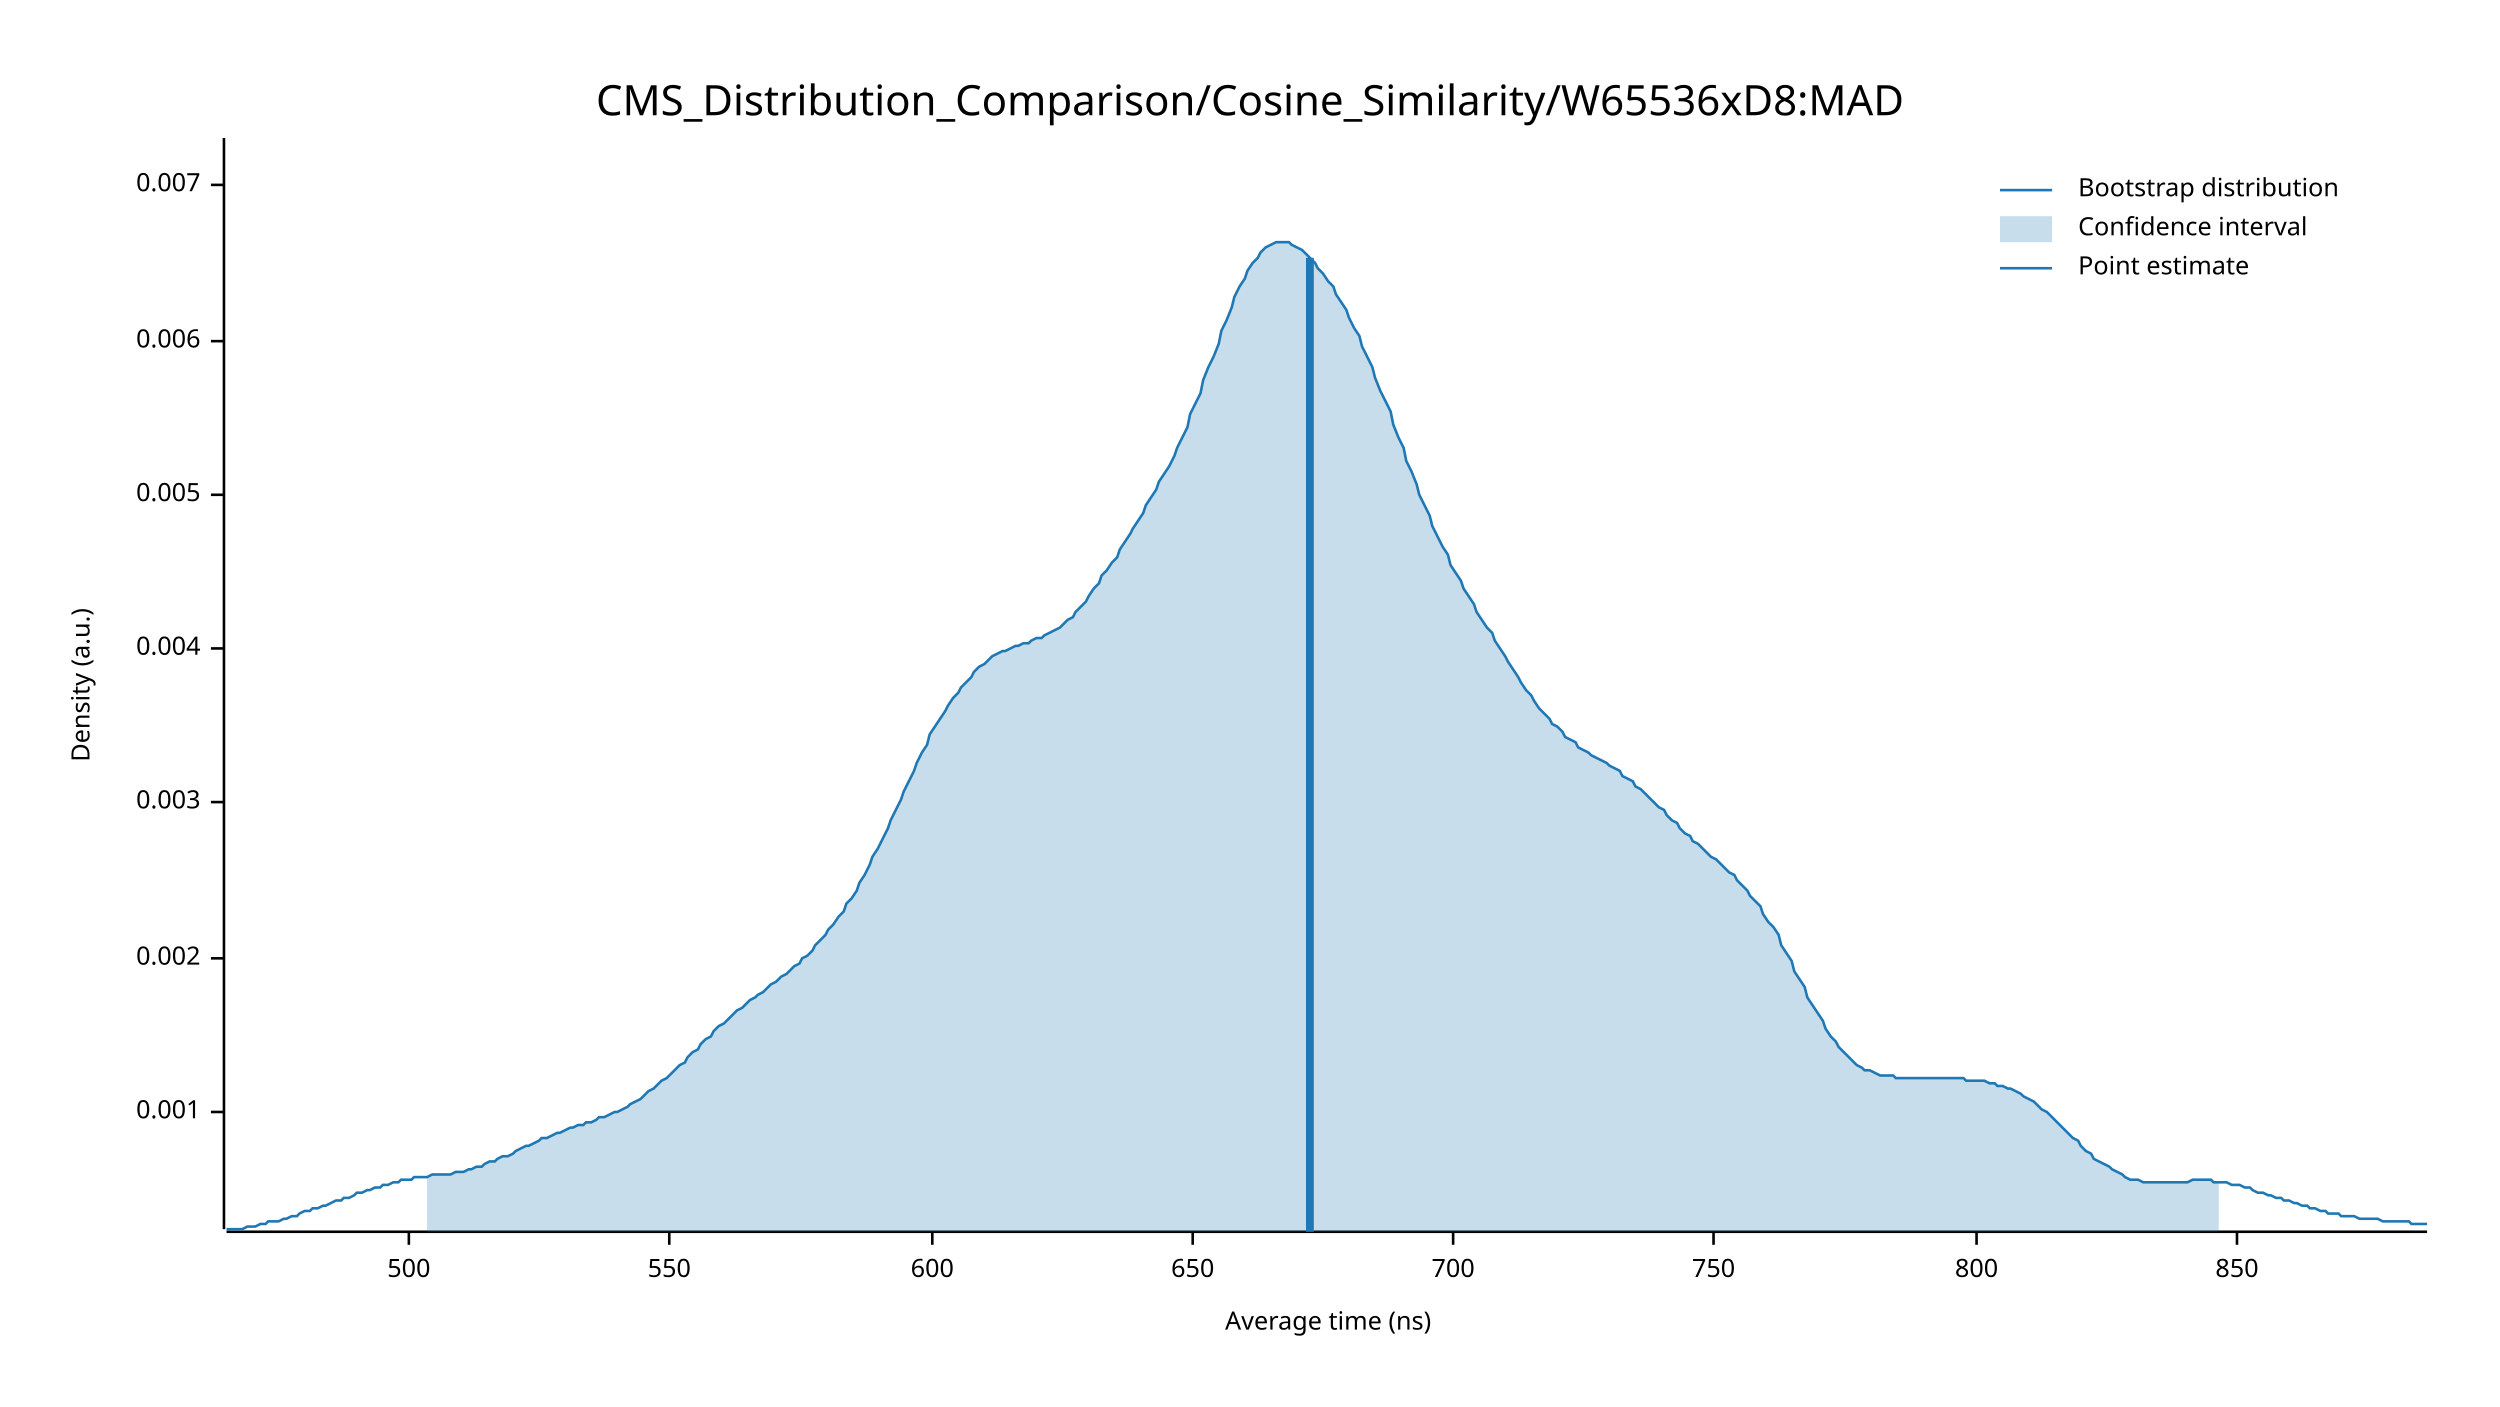
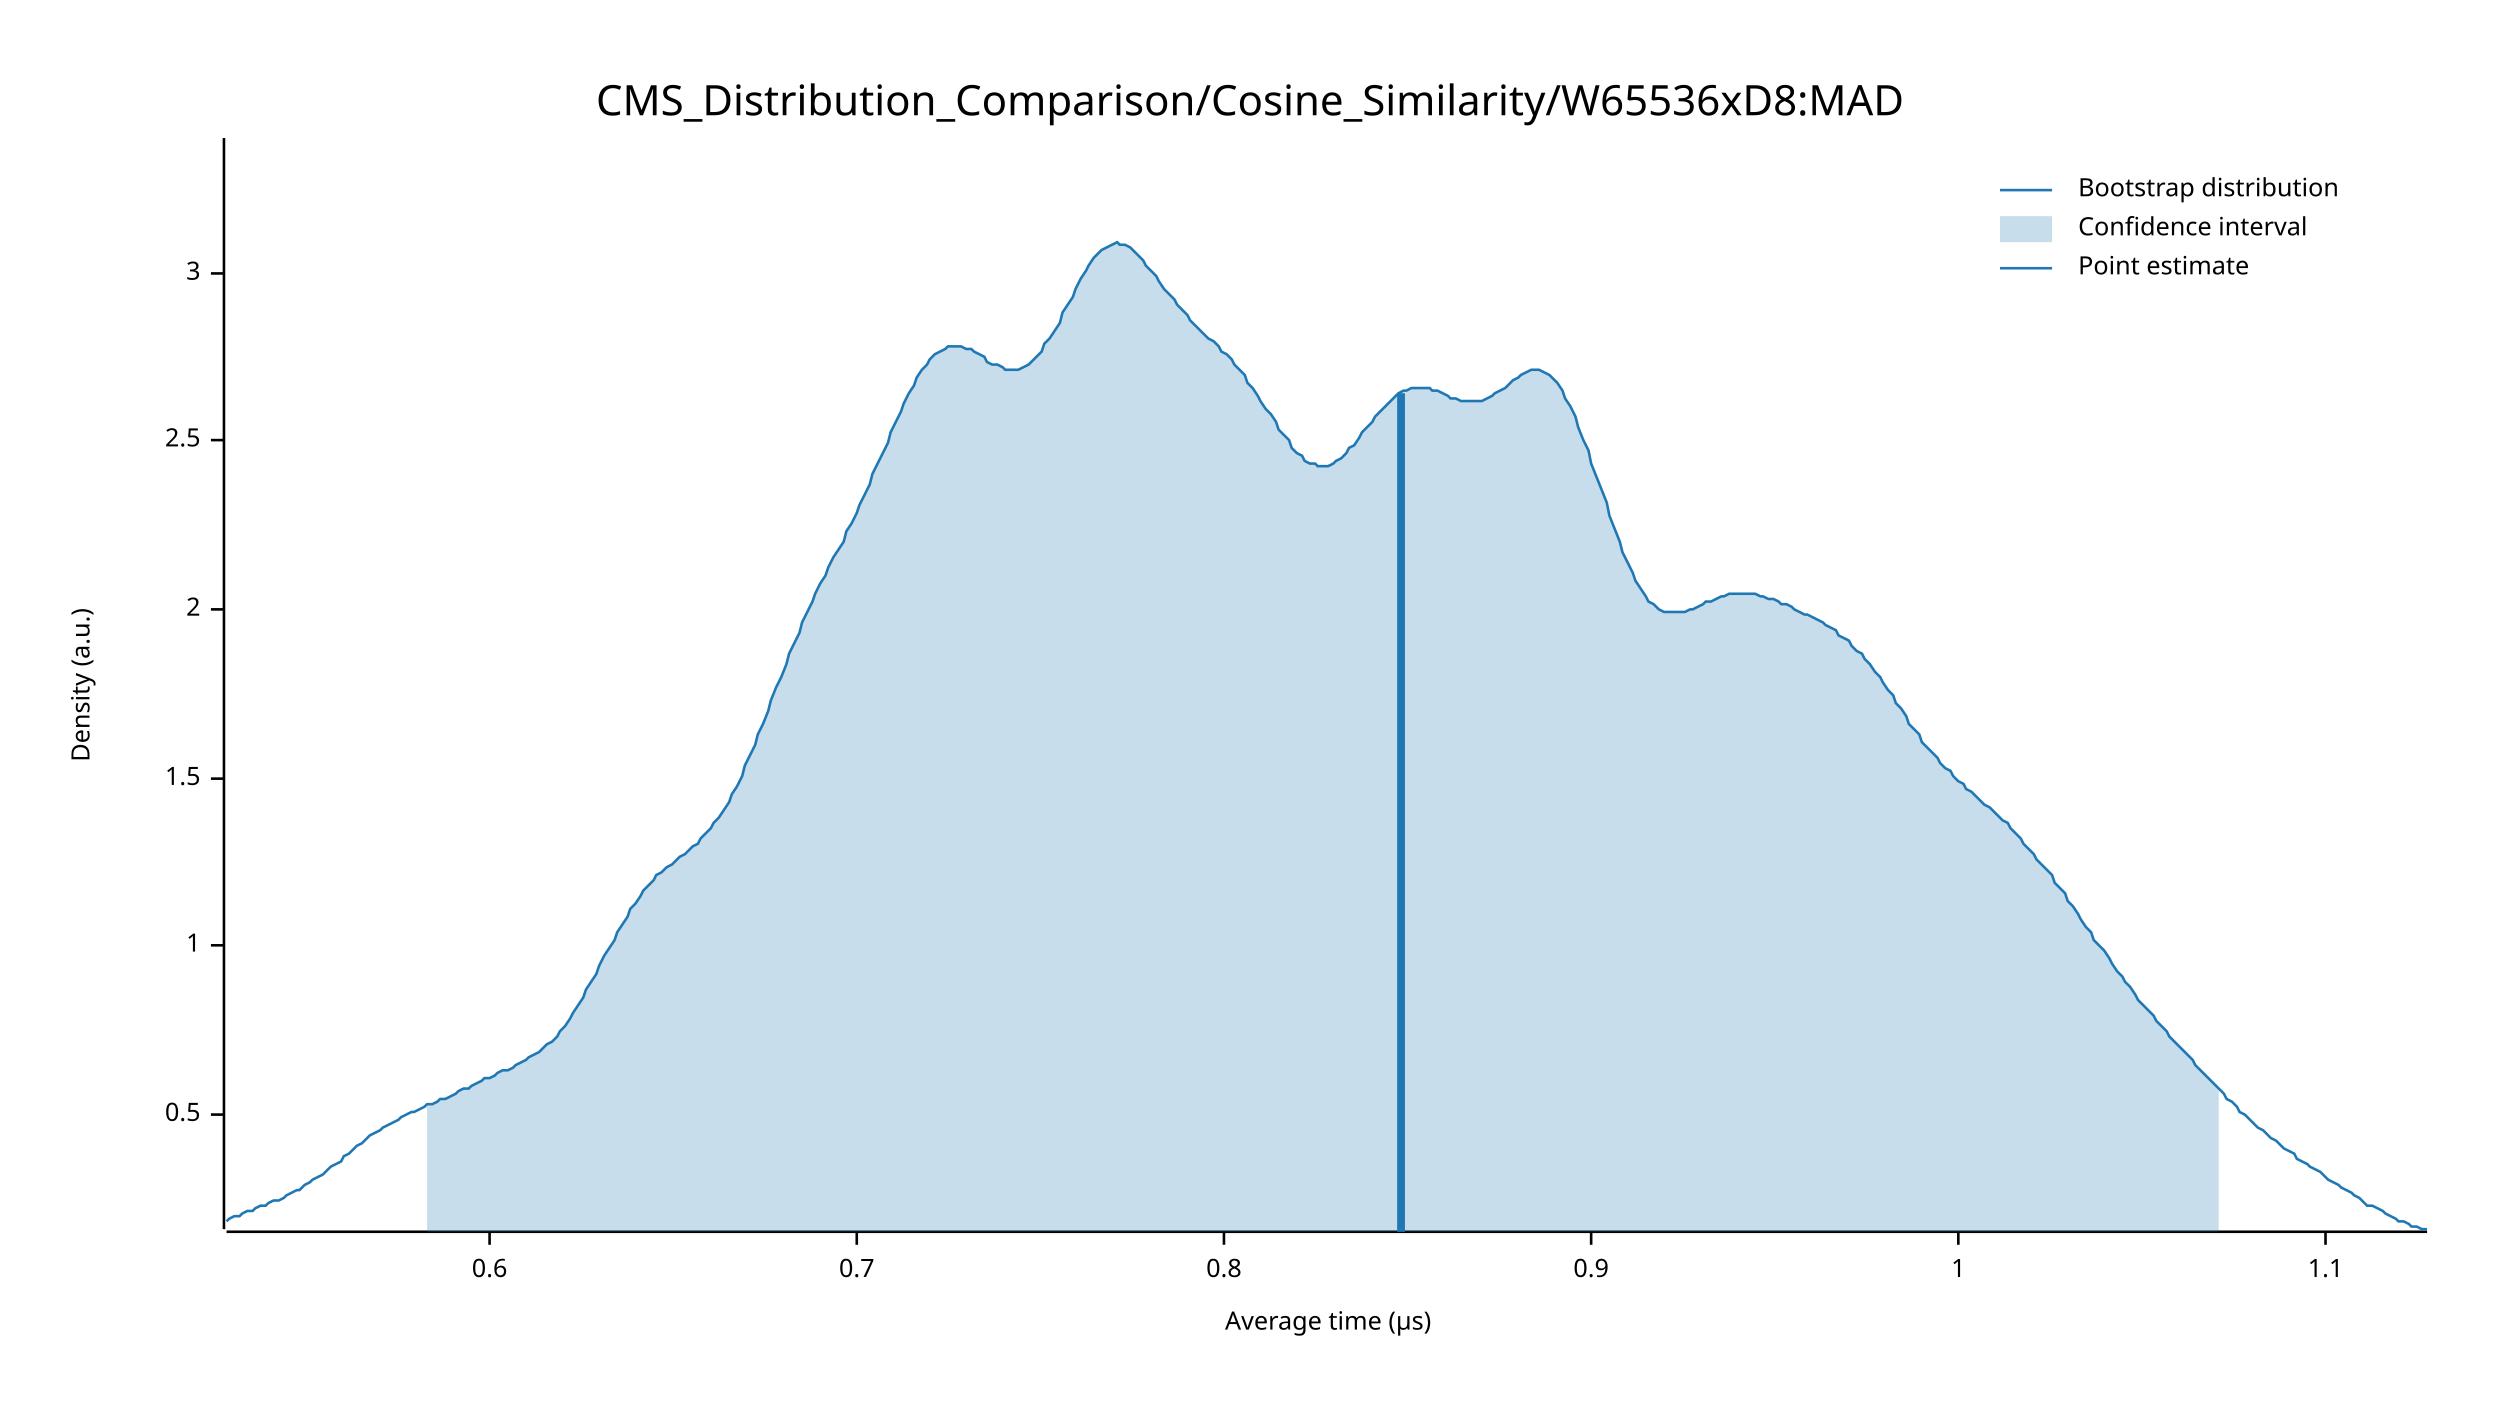
<svg xmlns="http://www.w3.org/2000/svg" width="960" height="540" viewBox="0 0 960 540">
  <text x="480" y="32" dy="0.76em" text-anchor="middle" font-family="sans-serif" font-size="16.129" opacity="1" fill="#000000">
CMS_Distribution_Comparison/Cosine_Similarity/W65536xD8:MAD
</text>
  <text x="27" y="263" dy="0.76em" text-anchor="middle" font-family="sans-serif" font-size="9.677" opacity="1" fill="#000000" transform="rotate(270, 27, 263)">
Density (a.u.)
</text>
  <text x="510" y="513" dy="-0.5ex" text-anchor="middle" font-family="sans-serif" font-size="9.677" opacity="1" fill="#000000">
- Average time (ns)
+ Average time (µs)
</text>
  <polyline fill="none" opacity="1" stroke="#000000" stroke-width="1" points="86,53 86,472 " />
-   <text x="77" y="427" dy="0.5ex" text-anchor="end" font-family="sans-serif" font-size="9.677" opacity="1" fill="#000000">
- 0.001
+   <text x="77" y="428" dy="0.5ex" text-anchor="end" font-family="sans-serif" font-size="9.677" opacity="1" fill="#000000">
+ 0.5
</text>
-   <polyline fill="none" opacity="1" stroke="#000000" stroke-width="1" points="81,427 86,427 " />
-   <text x="77" y="368" dy="0.5ex" text-anchor="end" font-family="sans-serif" font-size="9.677" opacity="1" fill="#000000">
- 0.002
+   <polyline fill="none" opacity="1" stroke="#000000" stroke-width="1" points="81,428 86,428 " />
+   <text x="77" y="363" dy="0.5ex" text-anchor="end" font-family="sans-serif" font-size="9.677" opacity="1" fill="#000000">
+ 1
</text>
-   <polyline fill="none" opacity="1" stroke="#000000" stroke-width="1" points="81,368 86,368 " />
-   <text x="77" y="308" dy="0.5ex" text-anchor="end" font-family="sans-serif" font-size="9.677" opacity="1" fill="#000000">
- 0.003
+   <polyline fill="none" opacity="1" stroke="#000000" stroke-width="1" points="81,363 86,363 " />
+   <text x="77" y="299" dy="0.5ex" text-anchor="end" font-family="sans-serif" font-size="9.677" opacity="1" fill="#000000">
+ 1.5
</text>
-   <polyline fill="none" opacity="1" stroke="#000000" stroke-width="1" points="81,308 86,308 " />
-   <text x="77" y="249" dy="0.5ex" text-anchor="end" font-family="sans-serif" font-size="9.677" opacity="1" fill="#000000">
- 0.004
+   <polyline fill="none" opacity="1" stroke="#000000" stroke-width="1" points="81,299 86,299 " />
+   <text x="77" y="234" dy="0.5ex" text-anchor="end" font-family="sans-serif" font-size="9.677" opacity="1" fill="#000000">
+ 2
</text>
-   <polyline fill="none" opacity="1" stroke="#000000" stroke-width="1" points="81,249 86,249 " />
-   <text x="77" y="190" dy="0.5ex" text-anchor="end" font-family="sans-serif" font-size="9.677" opacity="1" fill="#000000">
- 0.005
+   <polyline fill="none" opacity="1" stroke="#000000" stroke-width="1" points="81,234 86,234 " />
+   <text x="77" y="169" dy="0.5ex" text-anchor="end" font-family="sans-serif" font-size="9.677" opacity="1" fill="#000000">
+ 2.5
</text>
-   <polyline fill="none" opacity="1" stroke="#000000" stroke-width="1" points="81,190 86,190 " />
-   <text x="77" y="131" dy="0.5ex" text-anchor="end" font-family="sans-serif" font-size="9.677" opacity="1" fill="#000000">
- 0.006
+   <polyline fill="none" opacity="1" stroke="#000000" stroke-width="1" points="81,169 86,169 " />
+   <text x="77" y="105" dy="0.5ex" text-anchor="end" font-family="sans-serif" font-size="9.677" opacity="1" fill="#000000">
+ 3
</text>
-   <polyline fill="none" opacity="1" stroke="#000000" stroke-width="1" points="81,131 86,131 " />
-   <text x="77" y="71" dy="0.5ex" text-anchor="end" font-family="sans-serif" font-size="9.677" opacity="1" fill="#000000">
- 0.007
+   <polyline fill="none" opacity="1" stroke="#000000" stroke-width="1" points="81,105 86,105 " />
+   <polyline fill="none" opacity="1" stroke="#000000" stroke-width="1" points="87,473 932,473 " />
+   <text x="188" y="483" dy="0.76em" text-anchor="middle" font-family="sans-serif" font-size="9.677" opacity="1" fill="#000000">
+ 0.6
</text>
-   <polyline fill="none" opacity="1" stroke="#000000" stroke-width="1" points="81,71 86,71 " />
-   <polyline fill="none" opacity="1" stroke="#000000" stroke-width="1" points="87,473 932,473 " />
-   <text x="157" y="483" dy="0.76em" text-anchor="middle" font-family="sans-serif" font-size="9.677" opacity="1" fill="#000000">
- 500
+   <polyline fill="none" opacity="1" stroke="#000000" stroke-width="1" points="188,473 188,478 " />
+   <text x="329" y="483" dy="0.76em" text-anchor="middle" font-family="sans-serif" font-size="9.677" opacity="1" fill="#000000">
+ 0.7
</text>
-   <polyline fill="none" opacity="1" stroke="#000000" stroke-width="1" points="157,473 157,478 " />
-   <text x="257" y="483" dy="0.76em" text-anchor="middle" font-family="sans-serif" font-size="9.677" opacity="1" fill="#000000">
- 550
+   <polyline fill="none" opacity="1" stroke="#000000" stroke-width="1" points="329,473 329,478 " />
+   <text x="470" y="483" dy="0.76em" text-anchor="middle" font-family="sans-serif" font-size="9.677" opacity="1" fill="#000000">
+ 0.8
</text>
-   <polyline fill="none" opacity="1" stroke="#000000" stroke-width="1" points="257,473 257,478 " />
-   <text x="358" y="483" dy="0.76em" text-anchor="middle" font-family="sans-serif" font-size="9.677" opacity="1" fill="#000000">
- 600
+   <polyline fill="none" opacity="1" stroke="#000000" stroke-width="1" points="470,473 470,478 " />
+   <text x="611" y="483" dy="0.76em" text-anchor="middle" font-family="sans-serif" font-size="9.677" opacity="1" fill="#000000">
+ 0.9
</text>
-   <polyline fill="none" opacity="1" stroke="#000000" stroke-width="1" points="358,473 358,478 " />
-   <text x="458" y="483" dy="0.76em" text-anchor="middle" font-family="sans-serif" font-size="9.677" opacity="1" fill="#000000">
- 650
+   <polyline fill="none" opacity="1" stroke="#000000" stroke-width="1" points="611,473 611,478 " />
+   <text x="752" y="483" dy="0.76em" text-anchor="middle" font-family="sans-serif" font-size="9.677" opacity="1" fill="#000000">
+ 1
</text>
-   <polyline fill="none" opacity="1" stroke="#000000" stroke-width="1" points="458,473 458,478 " />
-   <text x="558" y="483" dy="0.76em" text-anchor="middle" font-family="sans-serif" font-size="9.677" opacity="1" fill="#000000">
- 700
+   <polyline fill="none" opacity="1" stroke="#000000" stroke-width="1" points="752,473 752,478 " />
+   <text x="893" y="483" dy="0.76em" text-anchor="middle" font-family="sans-serif" font-size="9.677" opacity="1" fill="#000000">
+ 1.1
</text>
-   <polyline fill="none" opacity="1" stroke="#000000" stroke-width="1" points="558,473 558,478 " />
-   <text x="658" y="483" dy="0.76em" text-anchor="middle" font-family="sans-serif" font-size="9.677" opacity="1" fill="#000000">
- 750
- </text>
-   <polyline fill="none" opacity="1" stroke="#000000" stroke-width="1" points="658,473 658,478 " />
-   <text x="759" y="483" dy="0.76em" text-anchor="middle" font-family="sans-serif" font-size="9.677" opacity="1" fill="#000000">
- 800
- </text>
-   <polyline fill="none" opacity="1" stroke="#000000" stroke-width="1" points="759,473 759,478 " />
-   <text x="859" y="483" dy="0.76em" text-anchor="middle" font-family="sans-serif" font-size="9.677" opacity="1" fill="#000000">
- 850
- </text>
-   <polyline fill="none" opacity="1" stroke="#000000" stroke-width="1" points="859,473 859,478 " />
-   <polyline fill="none" opacity="1" stroke="#1F78B4" stroke-width="1" points="87,472 88,472 90,472 92,472 93,472 95,471 97,471 98,471 100,470 102,470 103,469 105,469 107,469 109,468 110,468 112,467 114,467 115,466 117,465 119,465 120,464 122,464 124,463 125,463 127,462 129,461 131,461 132,460 134,460 136,459 137,458 139,458 141,457 142,457 144,456 146,456 147,455 149,455 151,454 153,454 154,453 156,453 158,453 159,452 161,452 163,452 164,452 166,451 168,451 169,451 171,451 173,451 175,450 176,450 178,450 180,449 181,449 183,448 185,448 186,447 188,446 190,446 191,445 193,444 195,444 197,443 198,442 200,441 202,440 203,440 205,439 207,438 208,437 210,437 212,436 214,435 215,435 217,434 219,433 220,433 222,432 224,432 225,431 227,431 229,430 230,429 232,429 234,428 236,427 237,427 239,426 241,425 242,424 244,423 246,422 247,421 249,419 251,418 252,417 254,415 256,414 258,412 259,411 261,409 263,408 264,406 266,404 268,403 269,401 271,399 273,398 274,396 276,394 278,393 280,391 281,390 283,388 285,387 286,386 288,384 290,383 291,382 293,381 295,379 296,378 298,377 300,375 302,374 303,373 305,371 307,370 308,368 310,367 312,365 313,363 315,361 317,359 318,357 320,355 322,352 324,350 325,347 327,345 329,342 330,339 332,336 334,332 335,329 337,326 339,322 341,318 342,315 344,311 346,307 347,304 349,300 351,296 352,293 354,289 356,286 357,282 359,279 361,276 363,273 364,271 366,268 368,266 369,264 371,262 373,260 374,258 376,256 378,255 379,254 381,252 383,251 385,250 386,250 388,249 390,248 391,248 393,247 395,247 396,246 398,245 400,245 401,244 403,243 405,242 407,241 408,240 410,238 412,237 413,235 415,233 417,231 418,229 420,226 422,224 423,221 425,219 427,216 429,214 430,211 432,208 434,205 435,203 437,200 439,197 440,194 442,191 444,188 445,185 447,182 449,179 451,175 452,172 454,168 456,164 457,159 459,155 461,151 462,146 464,141 466,137 468,132 469,127 471,123 473,118 474,114 476,110 478,107 479,104 481,101 483,99 484,97 486,95 488,94 490,93 491,93 493,93 495,93 496,94 498,95 500,96 501,97 503,99 505,101 506,103 508,105 510,108 512,110 513,113 515,116 517,119 518,122 520,126 522,129 523,133 525,137 527,141 528,145 530,150 532,154 534,158 535,163 537,168 539,172 540,177 542,181 544,186 545,190 547,194 549,198 550,202 552,206 554,210 556,213 557,217 559,220 561,223 562,226 564,229 566,232 567,235 569,238 571,241 573,243 574,246 576,249 578,252 579,254 581,257 583,260 584,262 586,265 588,267 589,269 591,272 593,274 595,276 596,278 598,279 600,281 601,283 603,284 605,285 606,287 608,288 610,289 611,290 613,291 615,292 617,293 618,294 620,295 622,296 623,298 625,299 627,300 628,302 630,303 632,305 633,306 635,308 637,310 639,311 640,313 642,315 644,316 645,318 647,320 649,321 650,323 652,324 654,326 655,327 657,329 659,330 661,332 662,333 664,335 666,336 667,338 669,340 671,342 672,344 674,346 676,348 677,351 679,354 681,356 683,359 684,363 686,366 688,369 689,373 691,376 693,379 694,383 696,386 698,389 700,392 701,395 703,398 705,400 706,402 708,404 710,406 711,407 713,409 715,410 716,411 718,411 720,412 722,413 723,413 725,413 727,413 728,414 730,414 732,414 733,414 735,414 737,414 738,414 740,414 742,414 744,414 745,414 747,414 749,414 750,414 752,414 754,414 755,415 757,415 759,415 760,415 762,415 764,416 766,416 767,417 769,417 771,418 772,418 774,419 776,420 777,421 779,422 781,423 782,424 784,426 786,427 788,429 789,430 791,432 793,434 794,435 796,437 798,438 799,440 801,442 803,443 804,445 806,446 808,447 810,448 811,449 813,450 815,451 816,452 818,453 820,453 821,453 823,454 825,454 827,454 828,454 830,454 832,454 833,454 835,454 837,454 838,454 840,454 842,453 843,453 845,453 847,453 849,453 850,454 852,454 854,454 855,454 857,455 859,455 860,455 862,456 864,456 865,457 867,458 869,458 871,459 872,459 874,460 876,460 877,461 879,461 881,462 882,462 884,463 886,463 887,464 889,464 891,465 893,465 894,466 896,466 898,466 899,467 901,467 903,467 904,467 906,468 908,468 909,468 911,468 913,468 915,469 916,469 918,469 920,469 921,469 923,469 925,469 926,470 928,470 930,470 932,470 " />
-   <polygon opacity="0.25" fill="#1F78B4" points="164,452 166,451 168,451 169,451 171,451 173,451 175,450 176,450 178,450 180,449 181,449 183,448 185,448 186,447 188,446 190,446 191,445 193,444 195,444 197,443 198,442 200,441 202,440 203,440 205,439 207,438 208,437 210,437 212,436 214,435 215,435 217,434 219,433 220,433 222,432 224,432 225,431 227,431 229,430 230,429 232,429 234,428 236,427 237,427 239,426 241,425 242,424 244,423 246,422 247,421 249,419 251,418 252,417 254,415 256,414 258,412 259,411 261,409 263,408 264,406 266,404 268,403 269,401 271,399 273,398 274,396 276,394 278,393 280,391 281,390 283,388 285,387 286,386 288,384 290,383 291,382 293,381 295,379 296,378 298,377 300,375 302,374 303,373 305,371 307,370 308,368 310,367 312,365 313,363 315,361 317,359 318,357 320,355 322,352 324,350 325,347 327,345 329,342 330,339 332,336 334,332 335,329 337,326 339,322 341,318 342,315 344,311 346,307 347,304 349,300 351,296 352,293 354,289 356,286 357,282 359,279 361,276 363,273 364,271 366,268 368,266 369,264 371,262 373,260 374,258 376,256 378,255 379,254 381,252 383,251 385,250 386,250 388,249 390,248 391,248 393,247 395,247 396,246 398,245 400,245 401,244 403,243 405,242 407,241 408,240 410,238 412,237 413,235 415,233 417,231 418,229 420,226 422,224 423,221 425,219 427,216 429,214 430,211 432,208 434,205 435,203 437,200 439,197 440,194 442,191 444,188 445,185 447,182 449,179 451,175 452,172 454,168 456,164 457,159 459,155 461,151 462,146 464,141 466,137 468,132 469,127 471,123 473,118 474,114 476,110 478,107 479,104 481,101 483,99 484,97 486,95 488,94 490,93 491,93 493,93 495,93 496,94 498,95 500,96 501,97 503,99 505,101 506,103 508,105 510,108 512,110 513,113 515,116 517,119 518,122 520,126 522,129 523,133 525,137 527,141 528,145 530,150 532,154 534,158 535,163 537,168 539,172 540,177 542,181 544,186 545,190 547,194 549,198 550,202 552,206 554,210 556,213 557,217 559,220 561,223 562,226 564,229 566,232 567,235 569,238 571,241 573,243 574,246 576,249 578,252 579,254 581,257 583,260 584,262 586,265 588,267 589,269 591,272 593,274 595,276 596,278 598,279 600,281 601,283 603,284 605,285 606,287 608,288 610,289 611,290 613,291 615,292 617,293 618,294 620,295 622,296 623,298 625,299 627,300 628,302 630,303 632,305 633,306 635,308 637,310 639,311 640,313 642,315 644,316 645,318 647,320 649,321 650,323 652,324 654,326 655,327 657,329 659,330 661,332 662,333 664,335 666,336 667,338 669,340 671,342 672,344 674,346 676,348 677,351 679,354 681,356 683,359 684,363 686,366 688,369 689,373 691,376 693,379 694,383 696,386 698,389 700,392 701,395 703,398 705,400 706,402 708,404 710,406 711,407 713,409 715,410 716,411 718,411 720,412 722,413 723,413 725,413 727,413 728,414 730,414 732,414 733,414 735,414 737,414 738,414 740,414 742,414 744,414 745,414 747,414 749,414 750,414 752,414 754,414 755,415 757,415 759,415 760,415 762,415 764,416 766,416 767,417 769,417 771,418 772,418 774,419 776,420 777,421 779,422 781,423 782,424 784,426 786,427 788,429 789,430 791,432 793,434 794,435 796,437 798,438 799,440 801,442 803,443 804,445 806,446 808,447 810,448 811,449 813,450 815,451 816,452 818,453 820,453 821,453 823,454 825,454 827,454 828,454 830,454 832,454 833,454 835,454 837,454 838,454 840,454 842,453 843,453 845,453 847,453 849,453 850,454 852,454 852,473 164,473 " />
-   <polyline fill="none" opacity="1" stroke="#1F78B4" stroke-width="3" points="503,473 503,99 " />
+   <polyline fill="none" opacity="1" stroke="#000000" stroke-width="1" points="893,473 893,478 " />
+   <polyline fill="none" opacity="1" stroke="#1F78B4" stroke-width="1" points="87,469 88,468 90,467 92,467 93,466 95,465 97,465 98,464 100,463 102,463 103,462 105,461 107,461 109,460 110,459 112,458 114,457 115,457 117,455 119,454 120,453 122,452 124,451 125,450 127,448 129,447 131,446 132,444 134,443 136,441 137,440 139,439 141,437 142,436 144,435 146,434 147,433 149,432 151,431 153,430 154,429 156,428 158,427 159,427 161,426 163,425 164,424 166,424 168,423 169,422 171,422 173,421 175,420 176,419 178,418 180,418 181,417 183,416 185,415 186,414 188,414 190,413 191,412 193,411 195,411 197,410 198,409 200,408 202,407 203,406 205,405 207,404 208,403 210,401 212,400 214,398 215,396 217,394 219,391 220,389 222,386 224,383 225,380 227,377 229,374 230,371 232,367 234,364 236,361 237,358 239,355 241,352 242,349 244,347 246,344 247,342 249,340 251,338 252,336 254,335 256,333 258,332 259,331 261,329 263,328 264,327 266,325 268,324 269,322 271,320 273,318 274,316 276,314 278,311 280,308 281,305 283,302 285,298 286,294 288,290 290,286 291,282 293,278 295,273 296,269 298,264 300,260 302,255 303,251 305,247 307,243 308,239 310,235 312,231 313,228 315,224 317,221 318,218 320,214 322,211 324,208 325,204 327,201 329,197 330,194 332,190 334,186 335,182 337,178 339,174 341,170 342,166 344,162 346,158 347,155 349,151 351,148 352,145 354,142 356,140 357,138 359,136 361,135 363,134 364,133 366,133 368,133 369,133 371,134 373,134 374,135 376,136 378,137 379,139 381,140 383,140 385,141 386,142 388,142 390,142 391,142 393,141 395,140 396,139 398,137 400,135 401,132 403,130 405,127 407,124 408,120 410,117 412,114 413,111 415,107 417,104 418,102 420,99 422,97 423,96 425,95 427,94 429,93 430,94 432,94 434,95 435,96 437,98 439,100 440,102 442,104 444,106 445,108 447,111 449,113 451,115 452,117 454,119 456,121 457,123 459,125 461,127 462,128 464,130 466,131 468,133 469,135 471,136 473,138 474,140 476,142 478,144 479,147 481,149 483,152 484,154 486,157 488,159 490,162 491,165 493,167 495,169 496,172 498,174 500,175 501,177 503,178 505,178 506,179 508,179 510,179 512,178 513,177 515,176 517,174 518,172 520,171 522,168 523,166 525,164 527,162 528,160 530,158 532,156 534,154 535,153 537,151 539,150 540,150 542,149 544,149 545,149 547,149 549,149 550,150 552,150 554,151 556,152 557,153 559,153 561,154 562,154 564,154 566,154 567,154 569,154 571,153 573,152 574,151 576,150 578,149 579,148 581,146 583,145 584,144 586,143 588,142 589,142 591,142 593,143 595,144 596,145 598,147 600,150 601,153 603,156 605,160 606,164 608,169 610,173 611,178 613,183 615,188 617,193 618,198 620,203 622,208 623,212 625,216 627,220 628,223 630,226 632,229 633,231 635,232 637,234 639,235 640,235 642,235 644,235 645,235 647,235 649,234 650,234 652,233 654,232 655,231 657,231 659,230 661,229 662,229 664,228 666,228 667,228 669,228 671,228 672,228 674,228 676,229 677,229 679,230 681,230 683,231 684,232 686,232 688,233 689,234 691,235 693,236 694,236 696,237 698,238 700,239 701,240 703,241 705,242 706,244 708,245 710,246 711,248 713,250 715,251 716,253 718,255 720,258 722,260 723,262 725,265 727,267 728,270 730,272 732,275 733,278 735,280 737,282 738,285 740,287 742,289 744,291 745,293 747,295 749,296 750,298 752,300 754,301 755,303 757,304 759,306 760,307 762,309 764,310 766,312 767,313 769,315 771,316 772,318 774,320 776,322 777,324 779,326 781,328 782,330 784,332 786,334 788,336 789,339 791,341 793,343 794,346 796,348 798,351 799,353 801,356 803,358 804,361 806,363 808,365 810,368 811,370 813,373 815,375 816,377 818,379 820,382 821,384 823,386 825,388 827,390 828,392 830,394 832,396 833,398 835,400 837,402 838,403 840,405 842,407 843,409 845,411 847,413 849,415 850,416 852,418 854,420 855,422 857,423 859,425 860,427 862,428 864,430 865,431 867,433 869,434 871,436 872,437 874,438 876,440 877,441 879,442 881,443 882,445 884,446 886,447 887,448 889,449 891,450 893,452 894,453 896,454 898,455 899,456 901,457 903,458 904,459 906,460 908,462 909,463 911,463 913,464 915,465 916,466 918,467 920,468 921,469 923,469 925,470 926,471 928,471 930,472 932,472 " />
+   <polygon opacity="0.25" fill="#1F78B4" points="164,424 166,424 168,423 169,422 171,422 173,421 175,420 176,419 178,418 180,418 181,417 183,416 185,415 186,414 188,414 190,413 191,412 193,411 195,411 197,410 198,409 200,408 202,407 203,406 205,405 207,404 208,403 210,401 212,400 214,398 215,396 217,394 219,391 220,389 222,386 224,383 225,380 227,377 229,374 230,371 232,367 234,364 236,361 237,358 239,355 241,352 242,349 244,347 246,344 247,342 249,340 251,338 252,336 254,335 256,333 258,332 259,331 261,329 263,328 264,327 266,325 268,324 269,322 271,320 273,318 274,316 276,314 278,311 280,308 281,305 283,302 285,298 286,294 288,290 290,286 291,282 293,278 295,273 296,269 298,264 300,260 302,255 303,251 305,247 307,243 308,239 310,235 312,231 313,228 315,224 317,221 318,218 320,214 322,211 324,208 325,204 327,201 329,197 330,194 332,190 334,186 335,182 337,178 339,174 341,170 342,166 344,162 346,158 347,155 349,151 351,148 352,145 354,142 356,140 357,138 359,136 361,135 363,134 364,133 366,133 368,133 369,133 371,134 373,134 374,135 376,136 378,137 379,139 381,140 383,140 385,141 386,142 388,142 390,142 391,142 393,141 395,140 396,139 398,137 400,135 401,132 403,130 405,127 407,124 408,120 410,117 412,114 413,111 415,107 417,104 418,102 420,99 422,97 423,96 425,95 427,94 429,93 430,94 432,94 434,95 435,96 437,98 439,100 440,102 442,104 444,106 445,108 447,111 449,113 451,115 452,117 454,119 456,121 457,123 459,125 461,127 462,128 464,130 466,131 468,133 469,135 471,136 473,138 474,140 476,142 478,144 479,147 481,149 483,152 484,154 486,157 488,159 490,162 491,165 493,167 495,169 496,172 498,174 500,175 501,177 503,178 505,178 506,179 508,179 510,179 512,178 513,177 515,176 517,174 518,172 520,171 522,168 523,166 525,164 527,162 528,160 530,158 532,156 534,154 535,153 537,151 539,150 540,150 542,149 544,149 545,149 547,149 549,149 550,150 552,150 554,151 556,152 557,153 559,153 561,154 562,154 564,154 566,154 567,154 569,154 571,153 573,152 574,151 576,150 578,149 579,148 581,146 583,145 584,144 586,143 588,142 589,142 591,142 593,143 595,144 596,145 598,147 600,150 601,153 603,156 605,160 606,164 608,169 610,173 611,178 613,183 615,188 617,193 618,198 620,203 622,208 623,212 625,216 627,220 628,223 630,226 632,229 633,231 635,232 637,234 639,235 640,235 642,235 644,235 645,235 647,235 649,234 650,234 652,233 654,232 655,231 657,231 659,230 661,229 662,229 664,228 666,228 667,228 669,228 671,228 672,228 674,228 676,229 677,229 679,230 681,230 683,231 684,232 686,232 688,233 689,234 691,235 693,236 694,236 696,237 698,238 700,239 701,240 703,241 705,242 706,244 708,245 710,246 711,248 713,250 715,251 716,253 718,255 720,258 722,260 723,262 725,265 727,267 728,270 730,272 732,275 733,278 735,280 737,282 738,285 740,287 742,289 744,291 745,293 747,295 749,296 750,298 752,300 754,301 755,303 757,304 759,306 760,307 762,309 764,310 766,312 767,313 769,315 771,316 772,318 774,320 776,322 777,324 779,326 781,328 782,330 784,332 786,334 788,336 789,339 791,341 793,343 794,346 796,348 798,351 799,353 801,356 803,358 804,361 806,363 808,365 810,368 811,370 813,373 815,375 816,377 818,379 820,382 821,384 823,386 825,388 827,390 828,392 830,394 832,396 833,398 835,400 837,402 838,403 840,405 842,407 843,409 845,411 847,413 849,415 850,416 852,418 852,473 164,473 " />
+   <polyline fill="none" opacity="1" stroke="#1F78B4" stroke-width="3" points="538,473 538,151 " />
  <text x="798" y="68" dy="0.76em" text-anchor="start" font-family="sans-serif" font-size="9.677" opacity="1" fill="#000000">
Bootstrap distribution
</text>
  <text x="798" y="83" dy="0.76em" text-anchor="start" font-family="sans-serif" font-size="9.677" opacity="1" fill="#000000">
Confidence interval
</text>
  <text x="798" y="98" dy="0.76em" text-anchor="start" font-family="sans-serif" font-size="9.677" opacity="1" fill="#000000">
Point estimate
</text>
  <polyline fill="none" opacity="1" stroke="#1F78B4" stroke-width="1" points="768,73 788,73 " />
  <rect x="768" y="83" width="20" height="10" opacity="0.25" fill="#1F78B4" stroke="none" />
  <polyline fill="none" opacity="1" stroke="#1F78B4" stroke-width="1" points="768,103 788,103 " />
</svg>
